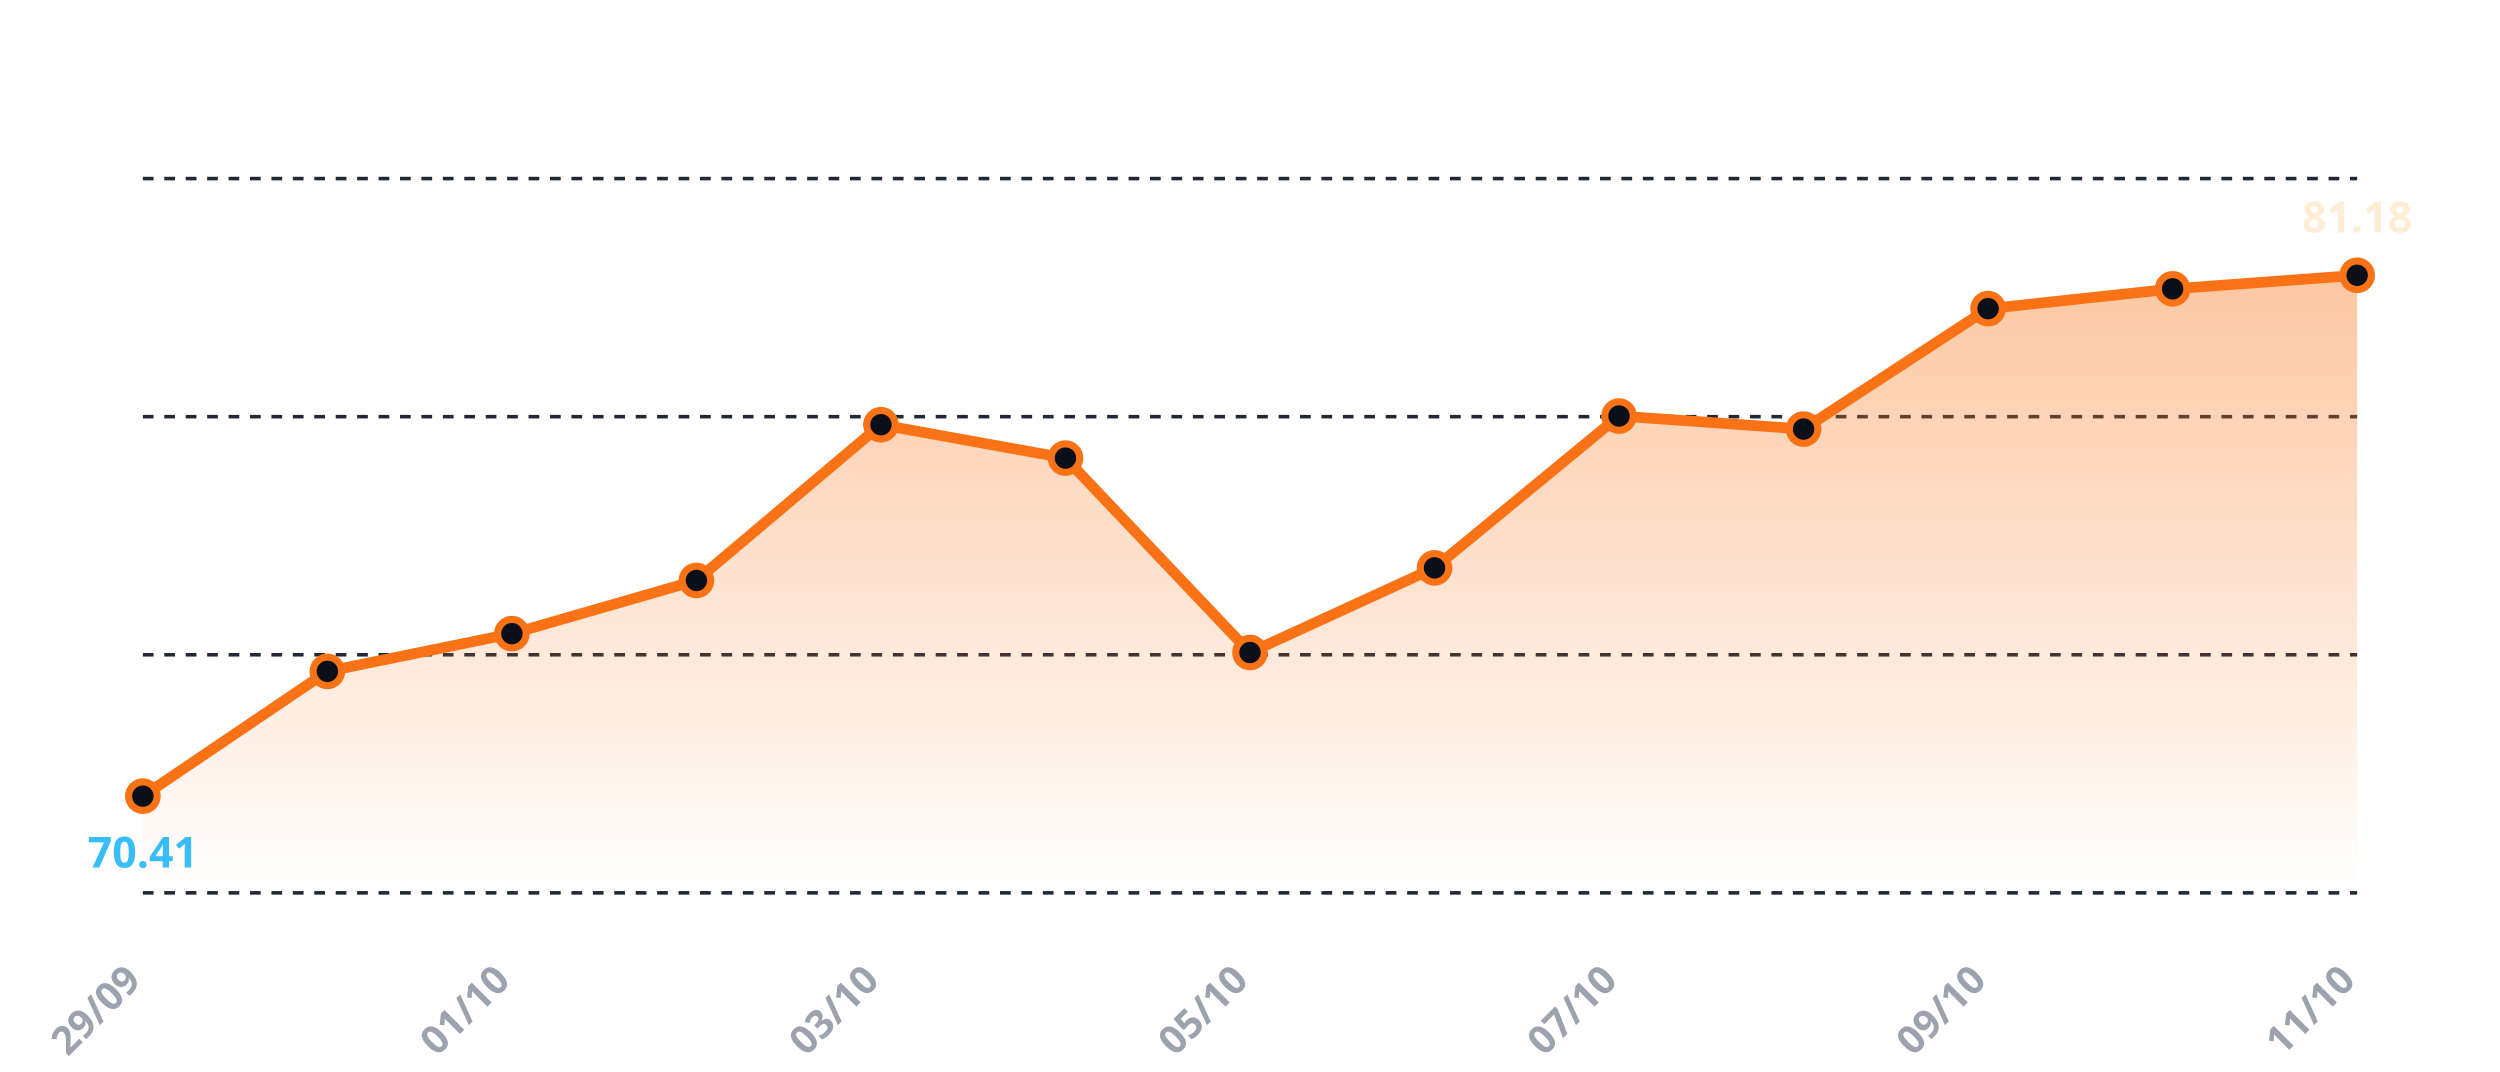
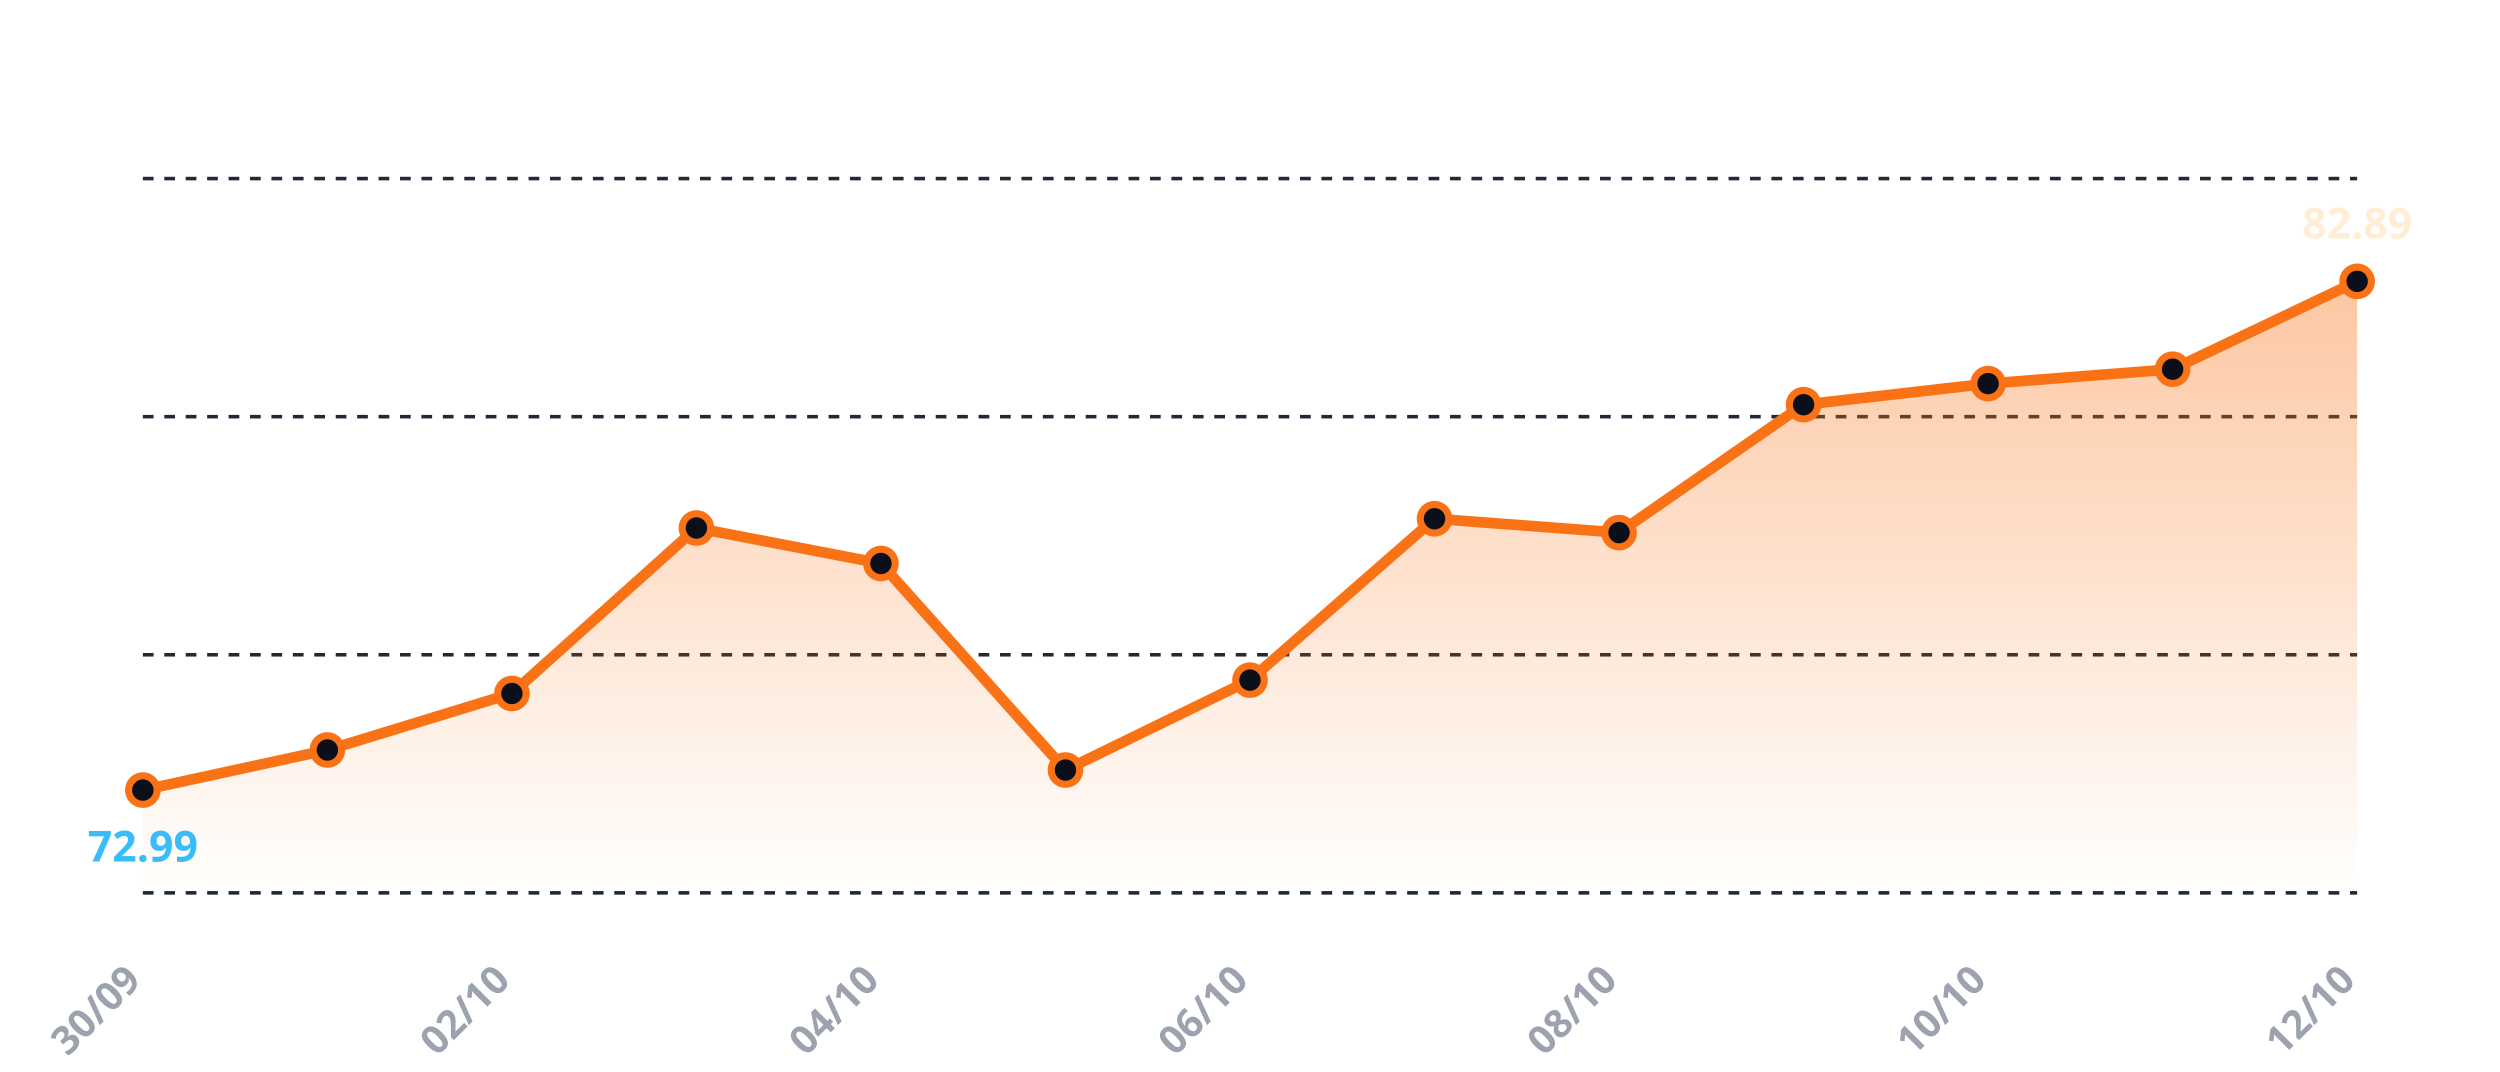
<svg xmlns="http://www.w3.org/2000/svg" viewBox="0 0 700 300" style="font-family: sans-serif; background-color: #0b0f19; border-radius: 8px;">
  <defs>
    <linearGradient id="gradGas" x1="0%" y1="0%" x2="0%" y2="100%">
      <stop offset="0%" style="stop-color:#f97316;stop-opacity:0.4" />
      <stop offset="100%" style="stop-color:#f97316;stop-opacity:0" />
    </linearGradient>
  </defs>
  <line x1="40" y1="250.0" x2="660" y2="250.0" stroke="#1f2937" stroke-dasharray="3,3" stroke-width="1" />
  <line x1="40" y1="183.333" x2="660" y2="183.333" stroke="#1f2937" stroke-dasharray="3,3" stroke-width="1" />
  <line x1="40" y1="116.667" x2="660" y2="116.667" stroke="#1f2937" stroke-dasharray="3,3" stroke-width="1" />
  <line x1="40" y1="50.0" x2="660" y2="50.0" stroke="#1f2937" stroke-dasharray="3,3" stroke-width="1" />
-   <text x="40.0" y="275" text-anchor="end" transform="rotate(-45, 40.0, 275)" font-size="11" font-weight="bold" fill="#9ca3af">29/09</text>
-   <text x="143.333" y="275" text-anchor="end" transform="rotate(-45, 143.3333, 275)" font-size="11" font-weight="bold" fill="#9ca3af">01/10</text>
-   <text x="246.667" y="275" text-anchor="end" transform="rotate(-45, 246.6667, 275)" font-size="11" font-weight="bold" fill="#9ca3af">03/10</text>
-   <text x="350.0" y="275" text-anchor="end" transform="rotate(-45, 350.0, 275)" font-size="11" font-weight="bold" fill="#9ca3af">05/10</text>
-   <text x="453.333" y="275" text-anchor="end" transform="rotate(-45, 453.3333, 275)" font-size="11" font-weight="bold" fill="#9ca3af">07/10</text>
-   <text x="556.667" y="275" text-anchor="end" transform="rotate(-45, 556.6667, 275)" font-size="11" font-weight="bold" fill="#9ca3af">09/10</text>
-   <text x="660.0" y="275" text-anchor="end" transform="rotate(-45, 660.0, 275)" font-size="11" font-weight="bold" fill="#9ca3af">11/10</text>
-   <polygon points="40.0,250 40.0,222.918 91.667,187.982 143.333,177.42 195.0,162.525 246.667,118.923 298.333,128.267 350.0,182.701 401.667,159.005 453.333,116.486 505.0,120.142 556.667,86.425 608.333,80.873 660.0,77.082 660.0,250" fill="url(#gradGas)" />
-   <polyline points="40.0,222.918 91.667,187.982 143.333,177.42 195.0,162.525 246.667,118.923 298.333,128.267 350.0,182.701 401.667,159.005 453.333,116.486 505.0,120.142 556.667,86.425 608.333,80.873 660.0,77.082" fill="none" stroke="#f97316" stroke-width="3" stroke-linecap="round" stroke-linejoin="round" />
-   <circle cx="40.0" cy="222.918" r="4" fill="#0b0f19" stroke="#f97316" stroke-width="2" />
-   <text x="40.0" y="242.918" text-anchor="middle" font-size="12" font-weight="bold" fill="#38bdf8">70.41</text>
-   <circle cx="91.667" cy="187.982" r="4" fill="#0b0f19" stroke="#f97316" stroke-width="2" />
-   <circle cx="143.333" cy="177.42" r="4" fill="#0b0f19" stroke="#f97316" stroke-width="2" />
-   <circle cx="195.0" cy="162.525" r="4" fill="#0b0f19" stroke="#f97316" stroke-width="2" />
-   <circle cx="246.667" cy="118.923" r="4" fill="#0b0f19" stroke="#f97316" stroke-width="2" />
-   <circle cx="298.333" cy="128.267" r="4" fill="#0b0f19" stroke="#f97316" stroke-width="2" />
-   <circle cx="350.0" cy="182.701" r="4" fill="#0b0f19" stroke="#f97316" stroke-width="2" />
-   <circle cx="401.667" cy="159.005" r="4" fill="#0b0f19" stroke="#f97316" stroke-width="2" />
-   <circle cx="453.333" cy="116.486" r="4" fill="#0b0f19" stroke="#f97316" stroke-width="2" />
-   <circle cx="505.0" cy="120.142" r="4" fill="#0b0f19" stroke="#f97316" stroke-width="2" />
-   <circle cx="556.667" cy="86.425" r="4" fill="#0b0f19" stroke="#f97316" stroke-width="2" />
-   <circle cx="608.333" cy="80.873" r="4" fill="#0b0f19" stroke="#f97316" stroke-width="2" />
-   <circle cx="660.0" cy="77.082" r="4" fill="#0b0f19" stroke="#f97316" stroke-width="2" />
-   <text x="660.0" y="65.082" text-anchor="middle" font-size="12" font-weight="bold" fill="#ffedd5">81.18</text>
+   <text x="40.0" y="275" text-anchor="end" transform="rotate(-45, 40.0, 275)" font-size="11" font-weight="bold" fill="#9ca3af">30/09</text>
+   <text x="143.333" y="275" text-anchor="end" transform="rotate(-45, 143.3333, 275)" font-size="11" font-weight="bold" fill="#9ca3af">02/10</text>
+   <text x="246.667" y="275" text-anchor="end" transform="rotate(-45, 246.6667, 275)" font-size="11" font-weight="bold" fill="#9ca3af">04/10</text>
+   <text x="350.0" y="275" text-anchor="end" transform="rotate(-45, 350.0, 275)" font-size="11" font-weight="bold" fill="#9ca3af">06/10</text>
+   <text x="453.333" y="275" text-anchor="end" transform="rotate(-45, 453.3333, 275)" font-size="11" font-weight="bold" fill="#9ca3af">08/10</text>
+   <text x="556.667" y="275" text-anchor="end" transform="rotate(-45, 556.6667, 275)" font-size="11" font-weight="bold" fill="#9ca3af">10/10</text>
+   <text x="660.0" y="275" text-anchor="end" transform="rotate(-45, 660.0, 275)" font-size="11" font-weight="bold" fill="#9ca3af">12/10</text>
+   <polygon points="40.0,250 40.0,221.223 91.667,210.0 143.333,194.173 195.0,147.842 246.667,157.77 298.333,215.612 350.0,190.432 401.667,145.252 453.333,149.137 505.0,113.309 556.667,107.41 608.333,103.381 660.0,78.777 660.0,250" fill="url(#gradGas)" />
+   <polyline points="40.0,221.223 91.667,210.0 143.333,194.173 195.0,147.842 246.667,157.77 298.333,215.612 350.0,190.432 401.667,145.252 453.333,149.137 505.0,113.309 556.667,107.41 608.333,103.381 660.0,78.777" fill="none" stroke="#f97316" stroke-width="3" stroke-linecap="round" stroke-linejoin="round" />
+   <circle cx="40.0" cy="221.223" r="4" fill="#0b0f19" stroke="#f97316" stroke-width="2" />
+   <text x="40.0" y="241.223" text-anchor="middle" font-size="12" font-weight="bold" fill="#38bdf8">72.99</text>
+   <circle cx="91.667" cy="210.0" r="4" fill="#0b0f19" stroke="#f97316" stroke-width="2" />
+   <circle cx="143.333" cy="194.173" r="4" fill="#0b0f19" stroke="#f97316" stroke-width="2" />
+   <circle cx="195.0" cy="147.842" r="4" fill="#0b0f19" stroke="#f97316" stroke-width="2" />
+   <circle cx="246.667" cy="157.77" r="4" fill="#0b0f19" stroke="#f97316" stroke-width="2" />
+   <circle cx="298.333" cy="215.612" r="4" fill="#0b0f19" stroke="#f97316" stroke-width="2" />
+   <circle cx="350.0" cy="190.432" r="4" fill="#0b0f19" stroke="#f97316" stroke-width="2" />
+   <circle cx="401.667" cy="145.252" r="4" fill="#0b0f19" stroke="#f97316" stroke-width="2" />
+   <circle cx="453.333" cy="149.137" r="4" fill="#0b0f19" stroke="#f97316" stroke-width="2" />
+   <circle cx="505.0" cy="113.309" r="4" fill="#0b0f19" stroke="#f97316" stroke-width="2" />
+   <circle cx="556.667" cy="107.41" r="4" fill="#0b0f19" stroke="#f97316" stroke-width="2" />
+   <circle cx="608.333" cy="103.381" r="4" fill="#0b0f19" stroke="#f97316" stroke-width="2" />
+   <circle cx="660.0" cy="78.777" r="4" fill="#0b0f19" stroke="#f97316" stroke-width="2" />
+   <text x="660.0" y="66.777" text-anchor="middle" font-size="12" font-weight="bold" fill="#ffedd5">82.89</text>
</svg>
